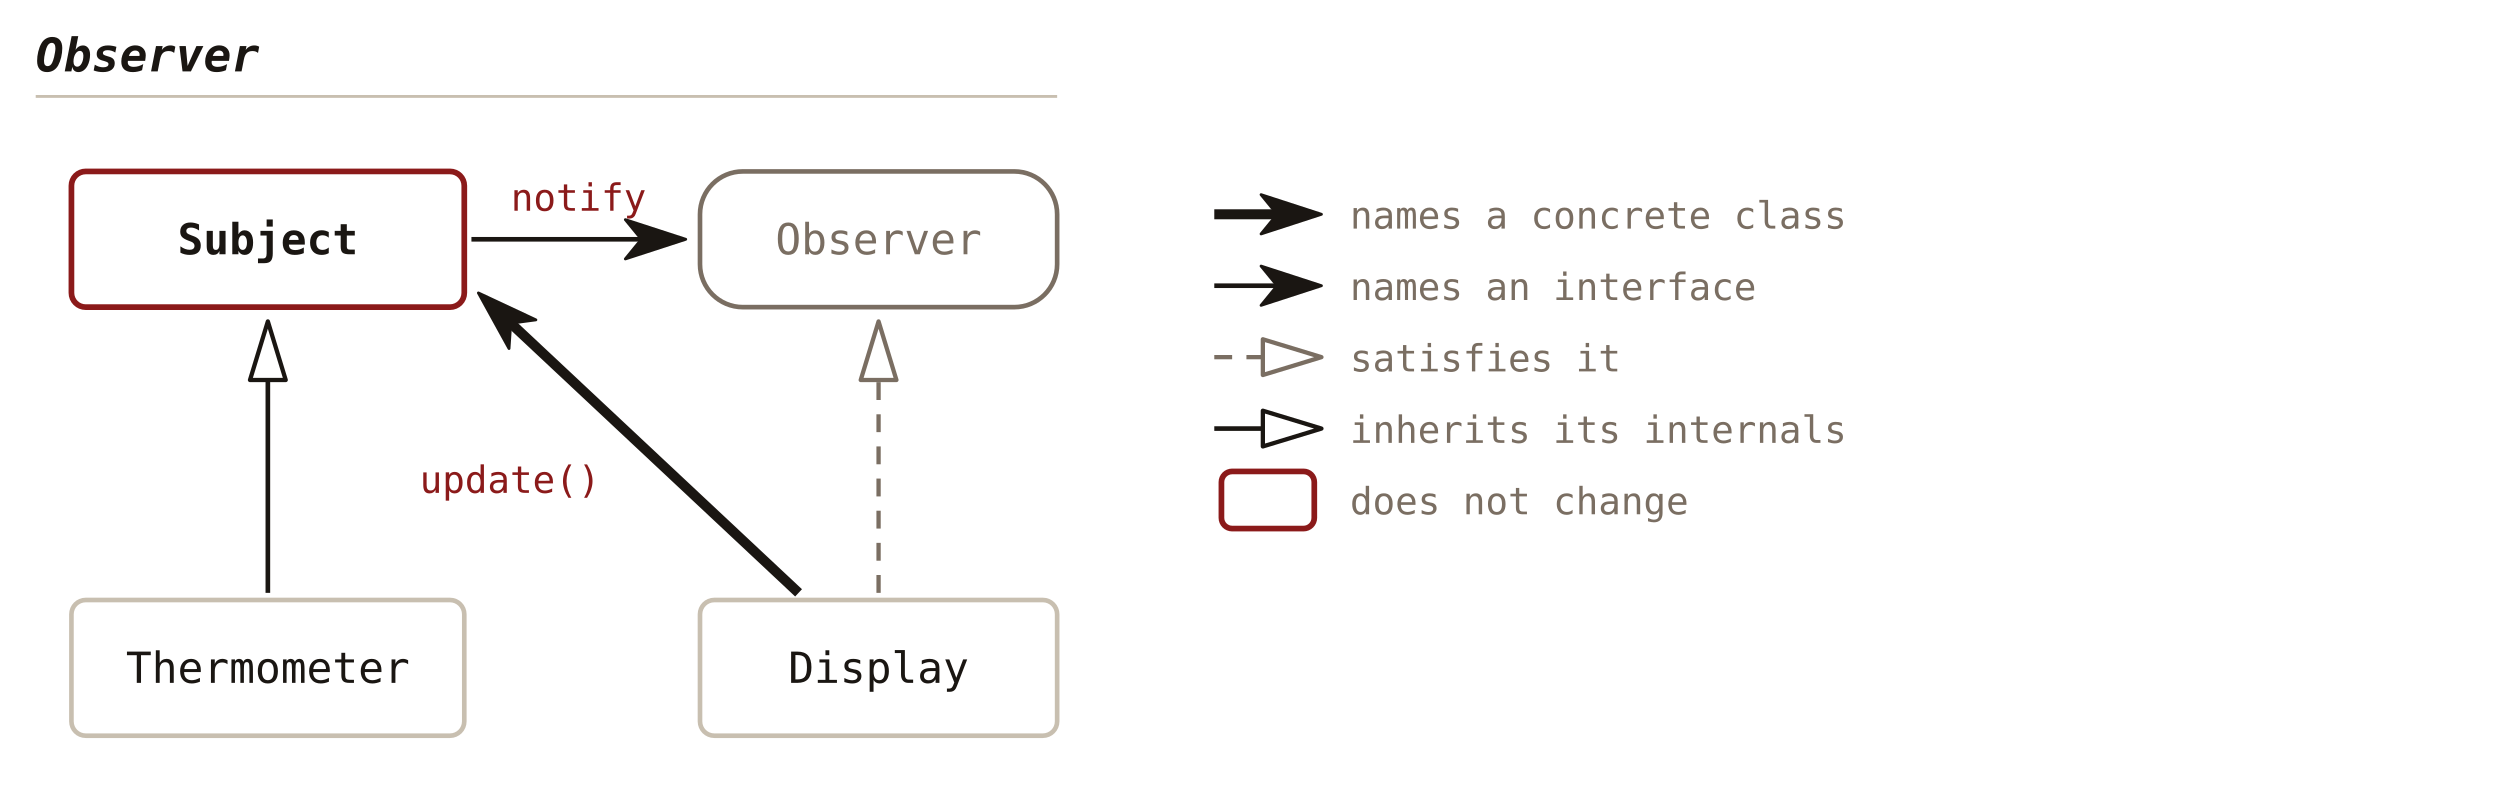
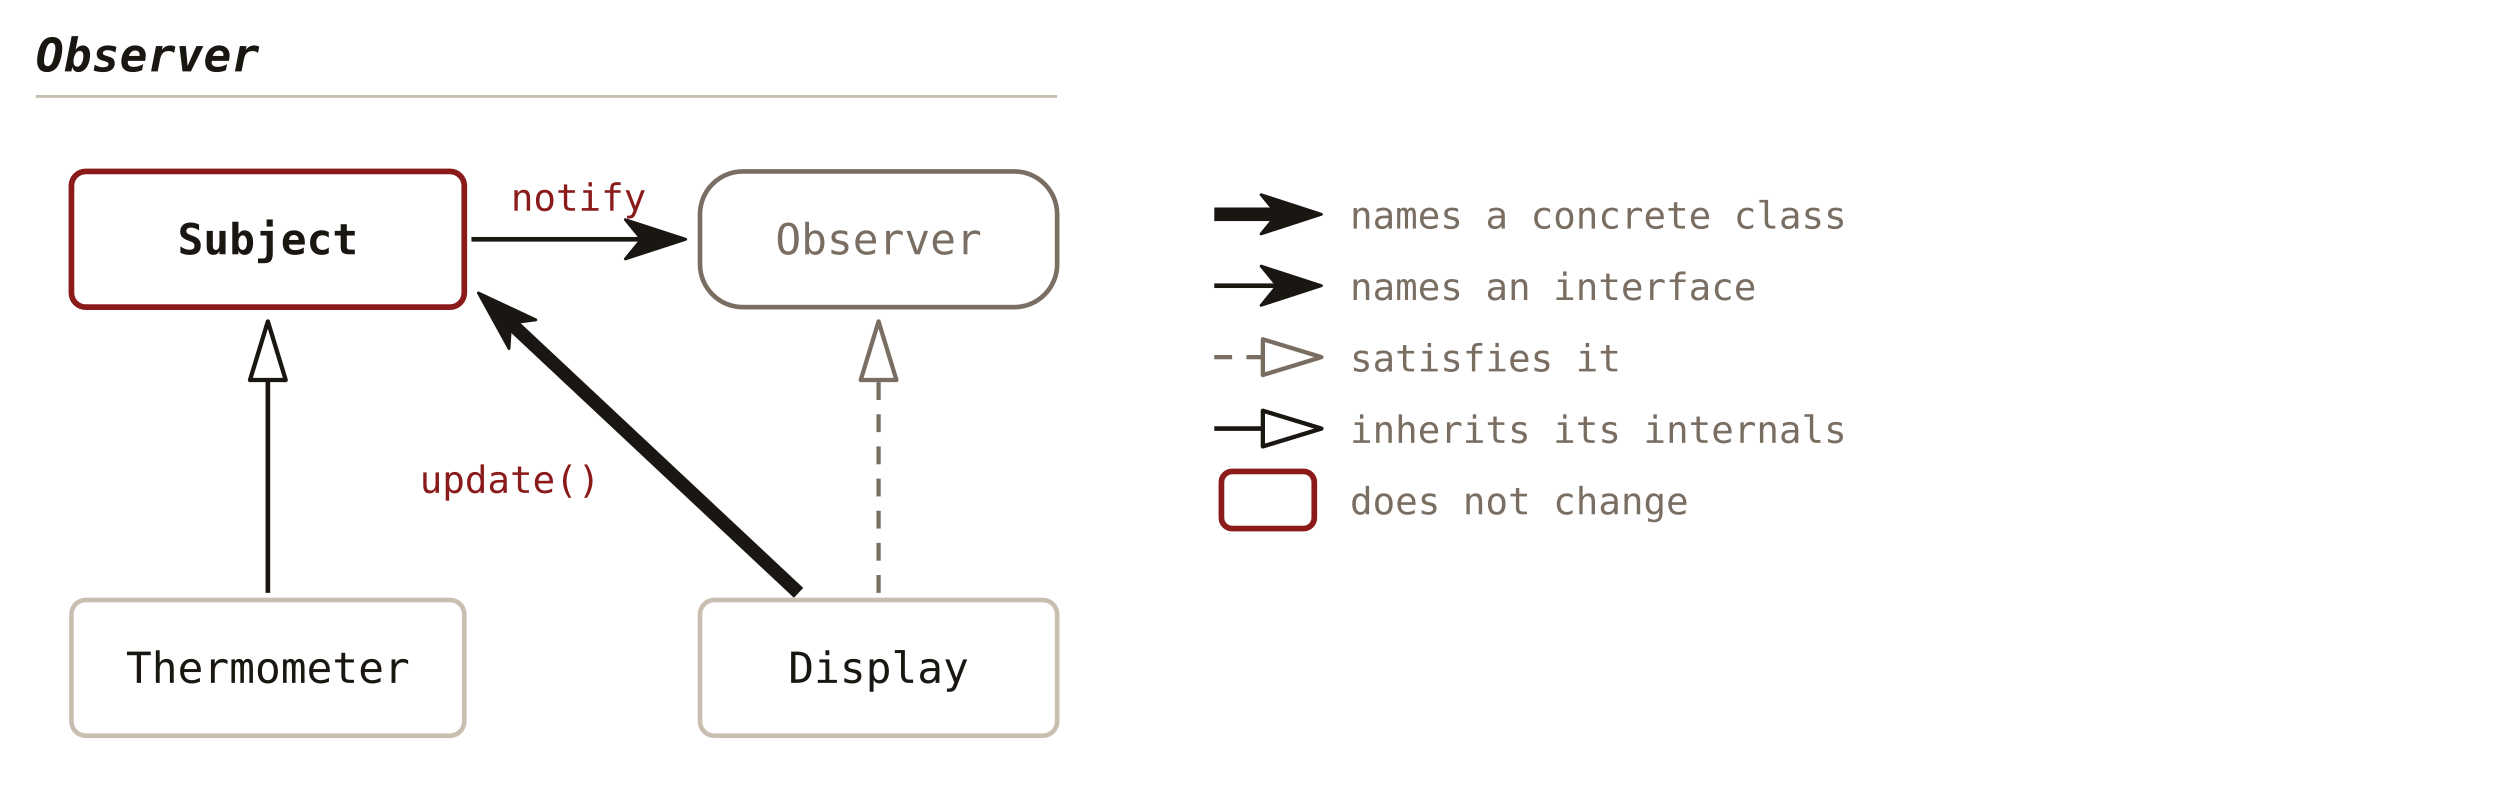
<svg xmlns="http://www.w3.org/2000/svg" viewBox="0 0 700 222" font-family="'JetBrains Mono', Consolas, monospace">
  <defs>
    <marker id="c30-solid" viewBox="0 0 18 12" refX="5" refY="6" markerWidth="18" markerHeight="12" orient="auto" markerUnits="userSpaceOnUse">
      <path d="M0.5,0.5 L17.4,6 L0.5,11.5 L5,6 Z" fill="#1a1612" stroke="#1a1612" stroke-width="0.8" stroke-linejoin="round" />
    </marker>
    <marker id="c30-hollow" viewBox="0 0 18 12" refX="1" refY="6" markerWidth="18" markerHeight="12" orient="auto" markerUnits="userSpaceOnUse">
      <path d="M1,1 L17.4,6 L1,11 Z" fill="none" stroke="#1a1612" stroke-width="1.2" stroke-linejoin="round" />
    </marker>
    <marker id="c30-hollow-muted" viewBox="0 0 18 12" refX="1" refY="6" markerWidth="18" markerHeight="12" orient="auto" markerUnits="userSpaceOnUse">
      <path d="M1,1 L17.4,6 L1,11 Z" fill="none" stroke="#7a6e62" stroke-width="1.2" stroke-linejoin="round" />
    </marker>
  </defs>
  <text x="10" y="20" font-size="13" font-weight="bold" font-style="italic" fill="#1a1612" text-anchor="start">Observer</text>
  <line x1="10" y1="27" x2="296" y2="27" stroke="#c8bfb0" stroke-width="0.8" />
  <rect x="20" y="48" width="110" height="38" fill="none" stroke="#8b1a1a" stroke-width="1.6" rx="4" />
  <text x="75.0" y="71.2" font-size="12" font-weight="bold" fill="#1a1612" text-anchor="middle">Subject</text>
  <rect x="196" y="48" width="100" height="38" fill="none" stroke="#7a6e62" stroke-width="1.3" rx="12" />
  <text x="246.0" y="71.2" font-size="12" fill="#7a6e62" text-anchor="middle">Observer</text>
  <rect x="20" y="168" width="110" height="38" fill="none" stroke="#c8bfb0" stroke-width="1.3" rx="4" />
  <text x="75.0" y="191.2" font-size="12" fill="#1a1612" text-anchor="middle">Thermometer</text>
  <rect x="196" y="168" width="100" height="38" fill="none" stroke="#c8bfb0" stroke-width="1.3" rx="4" />
  <text x="246.0" y="191.2" font-size="12" fill="#1a1612" text-anchor="middle">Display</text>
  <line x1="132.0" y1="67.0" x2="179.6" y2="67.0" stroke="#1a1612" stroke-width="1.3" marker-end="url(#c30-solid)" />
  <text x="162.0" y="59.0" font-size="10.5" fill="#8b1a1a" text-anchor="middle">notify</text>
  <line x1="75.0" y1="166.0" x2="75.0" y2="106.4" stroke="#1a1612" stroke-width="1.3" marker-end="url(#c30-hollow)" />
  <line x1="246.0" y1="166.0" x2="246.0" y2="106.4" stroke="#7a6e62" stroke-width="1.2" stroke-dasharray="5,4" marker-end="url(#c30-hollow-muted)" />
-   <line x1="223.6" y1="166.0" x2="143.0" y2="90.5" stroke="#1a1612" stroke-width="2.8" marker-end="url(#c30-solid)" />
+   <line x1="223.6" y1="166.0" x2="143.0" y2="90.5" stroke="#1a1612" stroke-width="3.8" marker-end="url(#c30-solid)" />
  <text x="142.8" y="138.0" font-size="10.5" fill="#8b1a1a" text-anchor="middle">update()</text>
-   <line class="legend" x1="340" y1="60" x2="357.6" y2="60" stroke="#1a1612" stroke-width="2.8" marker-end="url(#c30-solid)" />
+   <line class="legend" x1="340" y1="60" x2="357.6" y2="60" stroke="#1a1612" stroke-width="3.8" marker-end="url(#c30-solid)" />
  <text x="378" y="64" font-size="10.5" fill="#7a6e62" text-anchor="start">names a concrete class</text>
  <line class="legend" x1="340" y1="80" x2="357.6" y2="80" stroke="#1a1612" stroke-width="1.3" marker-end="url(#c30-solid)" />
  <text x="378" y="84" font-size="10.5" fill="#7a6e62" text-anchor="start">names an interface</text>
  <line class="legend" x1="340" y1="100" x2="353.6" y2="100" stroke="#7a6e62" stroke-width="1.2" stroke-dasharray="5,4" marker-end="url(#c30-hollow-muted)" />
  <text x="378" y="104" font-size="10.5" fill="#7a6e62" text-anchor="start">satisfies it</text>
  <line class="legend" x1="340" y1="120" x2="353.6" y2="120" stroke="#1a1612" stroke-width="1.3" marker-end="url(#c30-hollow)" />
  <text x="378" y="124" font-size="10.5" fill="#7a6e62" text-anchor="start">inherits its internals</text>
  <rect x="342" y="132" width="26" height="16" fill="none" stroke="#8b1a1a" stroke-width="1.6" rx="3" />
  <text x="378" y="144" font-size="10.5" fill="#7a6e62" text-anchor="start">does not change</text>
</svg>
